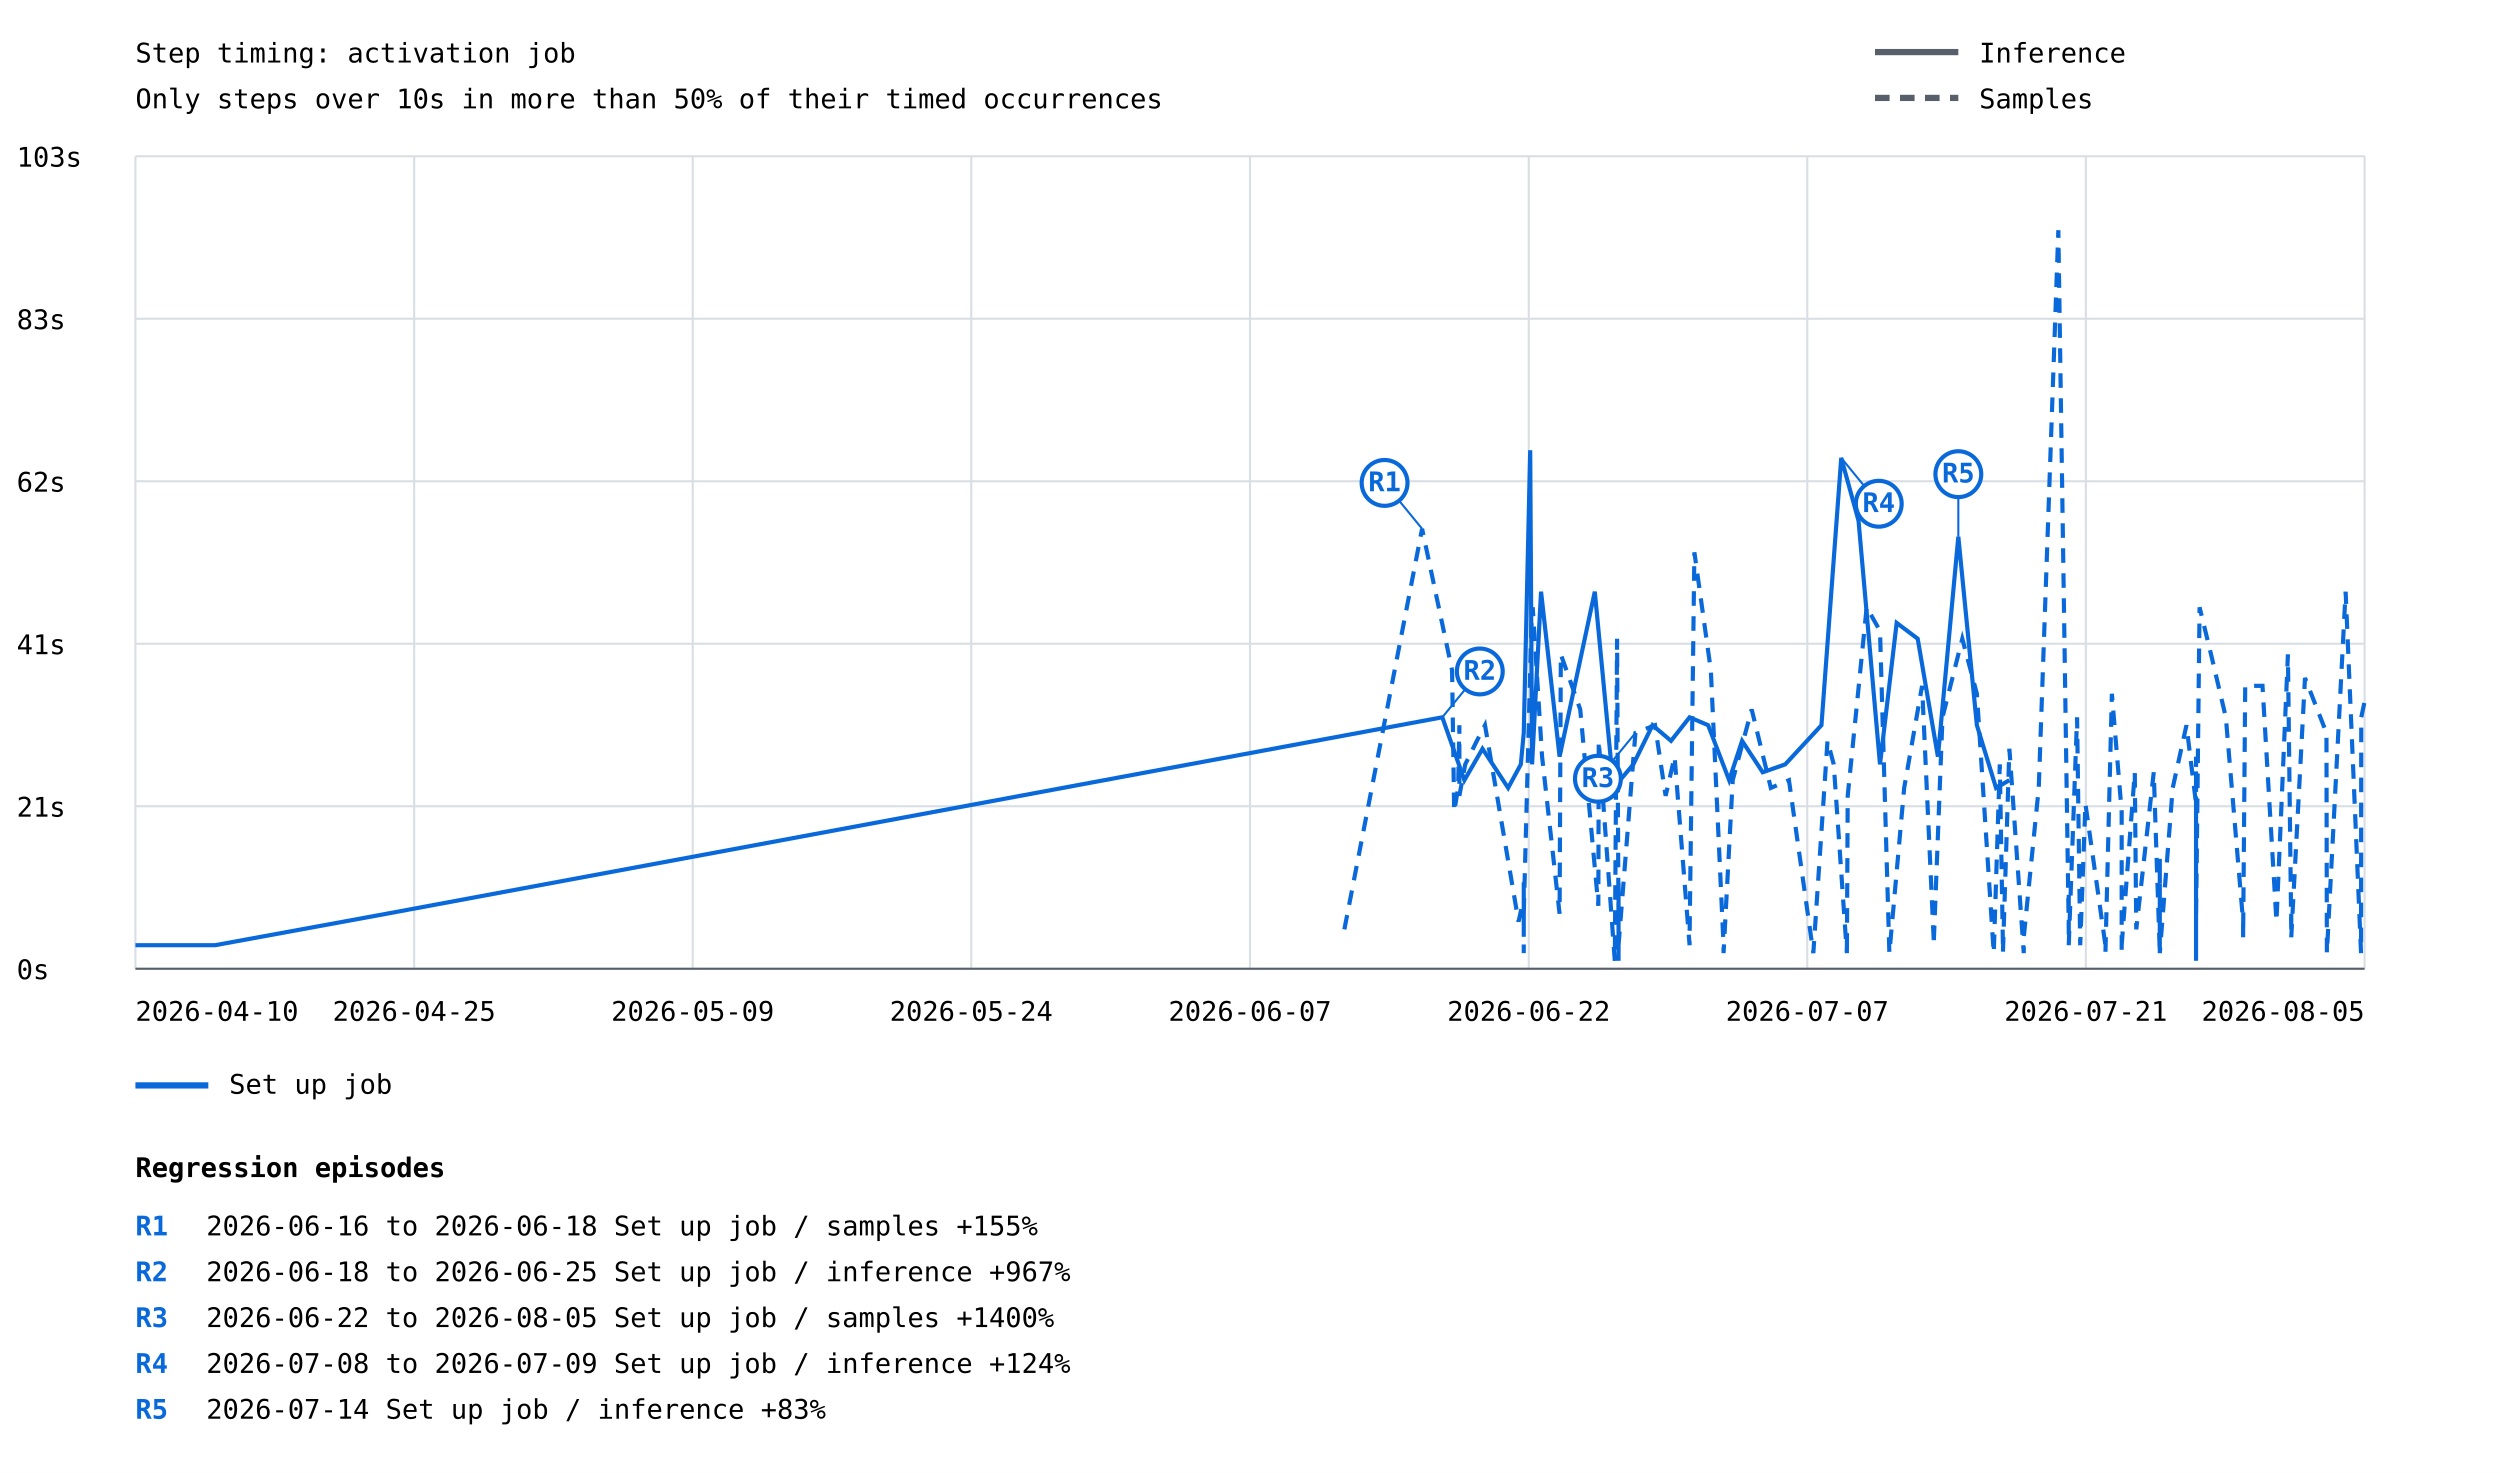
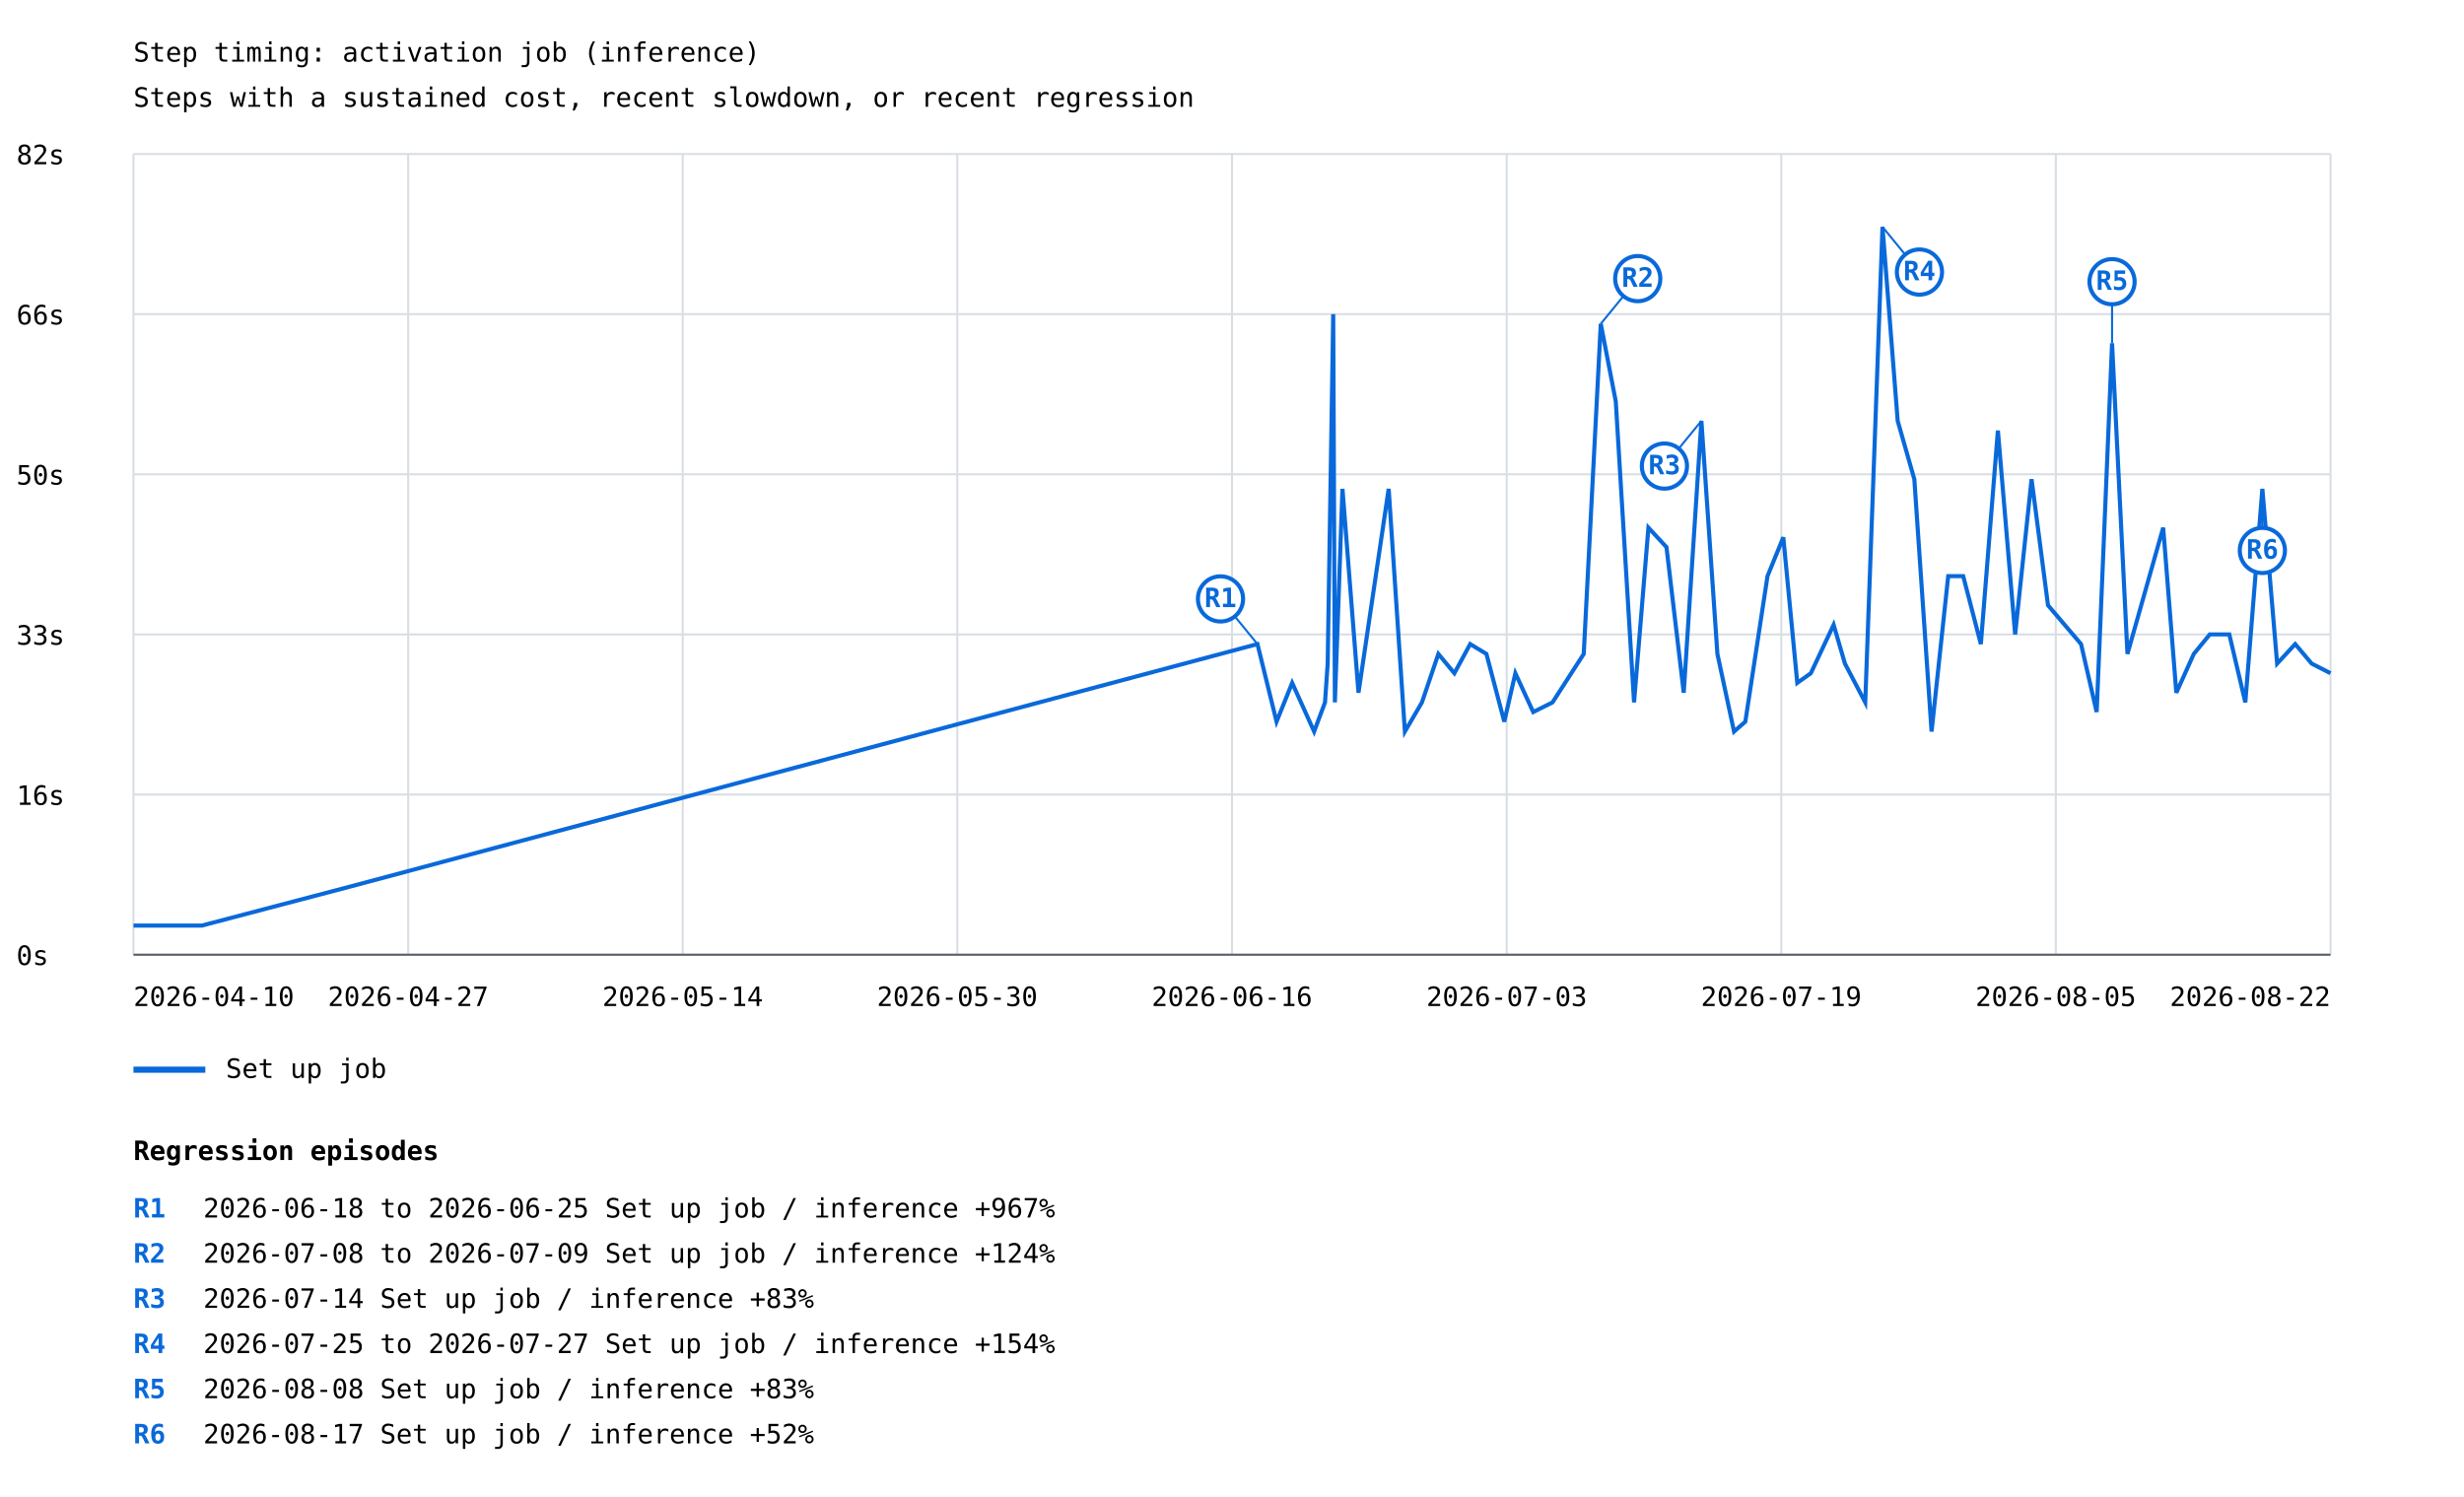
- <svg xmlns="http://www.w3.org/2000/svg" width="1200" height="707" viewBox="0 0 1200 707">
+ <svg xmlns="http://www.w3.org/2000/svg" width="1200" height="729" viewBox="0 0 1200 729">
  <rect width="100%" height="100%" fill="white" />
  <style>text{font-family:ui-monospace,monospace;font-size:13px}.axis{stroke:#57606a;stroke-width:1}.grid{stroke:#d8dee4;stroke-width:1}</style>
-   <text x="65" y="30" font-size="20">Step timing: activation job</text>
-   <text x="65" y="52">Only steps over 10s in more than 50% of their timed occurrences</text>
+   <text x="65" y="30" font-size="20">Step timing: activation job (inference)</text>
+   <text x="65" y="52">Steps with a sustained cost, recent slowdown, or recent regression</text>
  <line class="grid" x1="65" y1="465.0" x2="1135" y2="465.0" />
  <text x="8" y="470.0">0s</text>
  <line class="grid" x1="65" y1="387.0" x2="1135" y2="387.0" />
-   <text x="8" y="392.0">21s</text>
+   <text x="8" y="392.0">16s</text>
  <line class="grid" x1="65" y1="309.0" x2="1135" y2="309.0" />
-   <text x="8" y="314.0">41s</text>
+   <text x="8" y="314.0">33s</text>
  <line class="grid" x1="65" y1="231.0" x2="1135" y2="231.0" />
-   <text x="8" y="236.0">62s</text>
+   <text x="8" y="236.0">50s</text>
  <line class="grid" x1="65" y1="153.0" x2="1135" y2="153.0" />
-   <text x="8" y="158.0">83s</text>
+   <text x="8" y="158.0">66s</text>
  <line class="grid" x1="65" y1="75.0" x2="1135" y2="75.0" />
-   <text x="8" y="80.0">103s</text>
+   <text x="8" y="80.0">82s</text>
  <line class="grid" x1="65.0" y1="75" x2="65.0" y2="465" />
  <line class="grid" x1="198.8" y1="75" x2="198.8" y2="465" />
  <line class="grid" x1="332.5" y1="75" x2="332.5" y2="465" />
  <line class="grid" x1="466.2" y1="75" x2="466.2" y2="465" />
  <line class="grid" x1="600.0" y1="75" x2="600.0" y2="465" />
  <line class="grid" x1="733.8" y1="75" x2="733.8" y2="465" />
  <line class="grid" x1="867.5" y1="75" x2="867.5" y2="465" />
  <line class="grid" x1="1001.2" y1="75" x2="1001.2" y2="465" />
  <line class="grid" x1="1135.0" y1="75" x2="1135.0" y2="465" />
-   <polyline points="65.0,453.7 103.2,453.7 185.5,438.6 692.3,344.3 702.9,374.5 711.6,359.4 723.9,378.2 730.0,366.9 731.4,351.8 734.5,216.1 735.4,366.9 739.7,284.0 748.6,363.2 765.5,284.0 774.5,378.2 784.0,366.9 793.2,348.1 802.1,355.6 811.0,344.3 819.9,348.1 830.0,374.5 836.2,355.6 846.1,370.7 856.9,366.9 874.3,348.1 883.8,219.8 892.1,250.0 902.4,366.9 910.4,299.0 920.5,306.6 930.2,363.2 940.0,257.6 948.9,348.1 958.1,378.2 964.5,374.5" fill="none" stroke="#0969da" stroke-width="2" />
-   <line x1="692.3" y1="344.3" x2="710.3" y2="322.3" stroke="#0969da" stroke-width="1" />
-   <circle cx="710.3" cy="322.3" r="11" fill="white" stroke="#0969da" stroke-width="2" />
-   <text x="710.3" y="326.3" fill="#0969da" font-size="10" font-weight="bold" text-anchor="middle">R2</text>
-   <line x1="883.8" y1="219.8" x2="901.8" y2="241.8" stroke="#0969da" stroke-width="1" />
-   <circle cx="901.8" cy="241.8" r="11" fill="white" stroke="#0969da" stroke-width="2" />
-   <text x="901.8" y="245.8" fill="#0969da" font-size="10" font-weight="bold" text-anchor="middle">R4</text>
-   <line x1="940.0" y1="257.6" x2="940.0" y2="227.6" stroke="#0969da" stroke-width="1" />
-   <circle cx="940.0" cy="227.6" r="11" fill="white" stroke="#0969da" stroke-width="2" />
-   <text x="940.0" y="231.6" fill="#0969da" font-size="10" font-weight="bold" text-anchor="middle">R5</text>
-   <polyline points="645.3,446.1 682.6,253.8 697.0,321.7 698.0,389.6 699.9,378.2 700.5,348.1 700.5,382.0 703.3,366.9 708.9,355.6 712.8,348.1 728.9,442.4 731.4,431.1 731.4,457.5 731.4,423.5 731.4,442.4 731.4,442.4 731.4,442.4 731.4,438.6 735.2,295.3 735.7,291.5 740.2,363.2 748.6,438.6 749.2,314.1 758.5,340.5 767.2,434.8 767.4,355.6 775.1,461.2 776.2,306.6 776.9,446.1 776.9,434.8 776.9,457.5 776.9,453.7 776.9,457.5 776.9,453.7 776.9,457.5 776.9,457.5 776.9,457.5 776.9,457.5 776.9,457.5 776.9,457.5 776.9,457.5 776.9,461.2 776.9,457.5 776.9,423.5 776.9,431.1 776.9,457.5 776.9,449.9 776.9,457.5 776.9,453.7 785.0,351.8 794.4,348.1 799.5,382.0 803.8,363.2 811.0,453.7 811.0,449.9 813.3,265.1 821.2,321.7 827.3,453.7 827.3,457.5 827.3,457.5 827.3,457.5 831.7,374.5 840.8,340.5 850.0,378.2 858.7,374.5 870.4,457.5 877.2,355.6 880.2,366.9 886.5,457.5 886.5,453.7 886.5,457.5 886.9,382.0 896.0,291.5 902.4,302.8 906.9,457.5 906.9,457.5 914.0,378.2 922.6,329.2 928.3,453.7 928.3,453.7 928.3,449.9 932.4,344.3 941.9,306.6 948.9,333.0 957.0,457.5 959.9,366.9 961.4,453.7 961.4,457.5 964.5,359.4 971.4,457.5 971.4,449.9 978.6,378.2 988.0,110.5 993.0,446.1 993.0,427.3 993.0,453.7 997.0,344.3 998.5,453.7 1001.0,385.8 1010.6,453.7 1010.6,457.5 1013.7,333.0 1018.4,389.6 1018.4,453.7 1018.4,457.5 1018.4,453.7 1018.4,453.7 1024.7,370.7 1025.4,446.1 1033.8,370.7 1036.7,457.5 1036.7,446.1 1036.7,412.2 1036.7,457.5 1042.9,378.2 1049.5,348.1 1054.1,385.8 1054.1,446.1 1054.1,461.2 1054.1,438.6 1054.1,363.2 1054.1,442.4 1054.1,453.7 1054.1,442.4 1055.5,317.9 1055.8,291.5 1061.3,314.1 1068.4,344.3 1076.7,442.4 1076.7,449.9 1077.7,329.2 1086.0,329.2 1092.7,442.4 1098.2,314.1 1099.8,446.1 1099.8,438.6 1099.8,449.9 1106.4,325.4 1116.7,351.8 1116.9,457.5 1116.9,457.5 1125.9,284.0 1133.3,457.5 1133.4,344.3 1135.0,336.8" fill="none" stroke="#0969da" stroke-width="2" stroke-dasharray="7 5" />
-   <line x1="682.6" y1="253.8" x2="664.6" y2="231.8" stroke="#0969da" stroke-width="1" />
-   <circle cx="664.6" cy="231.8" r="11" fill="white" stroke="#0969da" stroke-width="2" />
-   <text x="664.6" y="235.8" fill="#0969da" font-size="10" font-weight="bold" text-anchor="middle">R1</text>
-   <line x1="785.0" y1="351.8" x2="767.0" y2="373.8" stroke="#0969da" stroke-width="1" />
-   <circle cx="767.0" cy="373.8" r="11" fill="white" stroke="#0969da" stroke-width="2" />
-   <text x="767.0" y="377.8" fill="#0969da" font-size="10" font-weight="bold" text-anchor="middle">R3</text>
+   <polyline points="65.0,450.8 98.3,450.8 170.2,431.9 612.4,313.7 621.7,351.5 629.3,332.6 640.0,356.3 645.3,342.1 646.6,323.2 649.3,153.0 650.1,342.1 653.8,238.1 661.6,337.4 676.3,238.1 684.2,356.3 692.5,342.1 700.5,318.5 708.3,327.9 716.0,313.7 723.9,318.5 732.6,351.5 738.0,327.9 746.7,346.8 756.1,342.1 771.3,318.5 779.6,157.7 786.9,195.5 795.8,342.1 802.8,257.0 811.6,266.5 820.0,337.4 828.6,205.0 836.4,318.5 844.5,356.3 850.0,351.5 860.8,280.6 868.5,261.7 875.3,332.6 881.9,327.9 893.0,304.3 898.5,323.2 908.4,342.1 916.8,110.5 924.2,205.0 932.3,233.4 940.7,356.3 948.8,280.6 956.1,280.6 964.7,313.7 973.0,209.7 981.4,309.0 989.4,233.4 997.4,294.8 1013.5,313.7 1021.1,346.8 1028.6,167.2 1036.1,318.5 1053.5,257.0 1059.9,337.4 1068.4,318.5 1076.2,309.0 1085.7,309.0 1093.5,342.1 1101.8,238.1 1109.0,323.2 1117.8,313.7 1125.8,323.2 1135.0,327.9" fill="none" stroke="#0969da" stroke-width="2" />
+   <line x1="612.4" y1="313.7" x2="594.4" y2="291.7" stroke="#0969da" stroke-width="1" />
+   <circle cx="594.4" cy="291.7" r="11" fill="white" stroke="#0969da" stroke-width="2" />
+   <text x="594.4" y="295.7" fill="#0969da" font-size="10" font-weight="bold" text-anchor="middle">R1</text>
+   <line x1="779.6" y1="157.7" x2="797.6" y2="135.7" stroke="#0969da" stroke-width="1" />
+   <circle cx="797.6" cy="135.7" r="11" fill="white" stroke="#0969da" stroke-width="2" />
+   <text x="797.6" y="139.7" fill="#0969da" font-size="10" font-weight="bold" text-anchor="middle">R2</text>
+   <line x1="828.6" y1="205.0" x2="810.6" y2="227.0" stroke="#0969da" stroke-width="1" />
+   <circle cx="810.6" cy="227.0" r="11" fill="white" stroke="#0969da" stroke-width="2" />
+   <text x="810.6" y="231.0" fill="#0969da" font-size="10" font-weight="bold" text-anchor="middle">R3</text>
+   <line x1="916.8" y1="110.5" x2="934.8" y2="132.5" stroke="#0969da" stroke-width="1" />
+   <circle cx="934.8" cy="132.5" r="11" fill="white" stroke="#0969da" stroke-width="2" />
+   <text x="934.8" y="136.5" fill="#0969da" font-size="10" font-weight="bold" text-anchor="middle">R4</text>
+   <line x1="1028.6" y1="167.2" x2="1028.6" y2="137.2" stroke="#0969da" stroke-width="1" />
+   <circle cx="1028.6" cy="137.2" r="11" fill="white" stroke="#0969da" stroke-width="2" />
+   <text x="1028.6" y="141.2" fill="#0969da" font-size="10" font-weight="bold" text-anchor="middle">R5</text>
+   <line x1="1101.8" y1="238.1" x2="1101.8" y2="268.1" stroke="#0969da" stroke-width="1" />
+   <circle cx="1101.8" cy="268.1" r="11" fill="white" stroke="#0969da" stroke-width="2" />
+   <text x="1101.8" y="272.1" fill="#0969da" font-size="10" font-weight="bold" text-anchor="middle">R6</text>
  <line x1="65" y1="521" x2="100" y2="521" stroke="#0969da" stroke-width="3" />
  <text x="110" y="525">Set up job</text>
  <text x="65.0" y="490" text-anchor="start">2026-04-10</text>
-   <text x="198.8" y="490" text-anchor="middle">2026-04-25</text>
-   <text x="332.5" y="490" text-anchor="middle">2026-05-09</text>
-   <text x="466.2" y="490" text-anchor="middle">2026-05-24</text>
-   <text x="600.0" y="490" text-anchor="middle">2026-06-07</text>
-   <text x="733.8" y="490" text-anchor="middle">2026-06-22</text>
-   <text x="867.5" y="490" text-anchor="middle">2026-07-07</text>
-   <text x="1001.2" y="490" text-anchor="middle">2026-07-21</text>
-   <text x="1135.0" y="490" text-anchor="end">2026-08-05</text>
+   <text x="198.8" y="490" text-anchor="middle">2026-04-27</text>
+   <text x="332.5" y="490" text-anchor="middle">2026-05-14</text>
+   <text x="466.2" y="490" text-anchor="middle">2026-05-30</text>
+   <text x="600.0" y="490" text-anchor="middle">2026-06-16</text>
+   <text x="733.8" y="490" text-anchor="middle">2026-07-03</text>
+   <text x="867.5" y="490" text-anchor="middle">2026-07-19</text>
+   <text x="1001.2" y="490" text-anchor="middle">2026-08-05</text>
+   <text x="1135.0" y="490" text-anchor="end">2026-08-22</text>
  <line class="axis" x1="65" y1="465" x2="1135" y2="465" />
-   <line x1="900" y1="25" x2="940" y2="25" stroke="#57606a" stroke-width="3" />
-   <text x="950" y="30">Inference</text>
-   <line x1="900" y1="47" x2="940" y2="47" stroke="#57606a" stroke-width="3" stroke-dasharray="7 5" />
-   <text x="950" y="52">Samples</text>
  <text x="65" y="565" font-size="16" font-weight="bold">Regression episodes</text>
  <text x="65" y="593" fill="#0969da" font-weight="bold">R1</text>
-   <text x="99" y="593">2026-06-16 to 2026-06-18  Set up job / samples  +155%</text>
+   <text x="99" y="593">2026-06-18 to 2026-06-25  Set up job / inference  +967%</text>
  <text x="65" y="615" fill="#0969da" font-weight="bold">R2</text>
-   <text x="99" y="615">2026-06-18 to 2026-06-25  Set up job / inference  +967%</text>
+   <text x="99" y="615">2026-07-08 to 2026-07-09  Set up job / inference  +124%</text>
  <text x="65" y="637" fill="#0969da" font-weight="bold">R3</text>
-   <text x="99" y="637">2026-06-22 to 2026-08-05  Set up job / samples  +1400%</text>
+   <text x="99" y="637">2026-07-14  Set up job / inference  +83%</text>
  <text x="65" y="659" fill="#0969da" font-weight="bold">R4</text>
-   <text x="99" y="659">2026-07-08 to 2026-07-09  Set up job / inference  +124%</text>
+   <text x="99" y="659">2026-07-25 to 2026-07-27  Set up job / inference  +154%</text>
  <text x="65" y="681" fill="#0969da" font-weight="bold">R5</text>
-   <text x="99" y="681">2026-07-14  Set up job / inference  +83%</text>
+   <text x="99" y="681">2026-08-08  Set up job / inference  +83%</text>
+   <text x="65" y="703" fill="#0969da" font-weight="bold">R6</text>
+   <text x="99" y="703">2026-08-17  Set up job / inference  +52%</text>
</svg>
